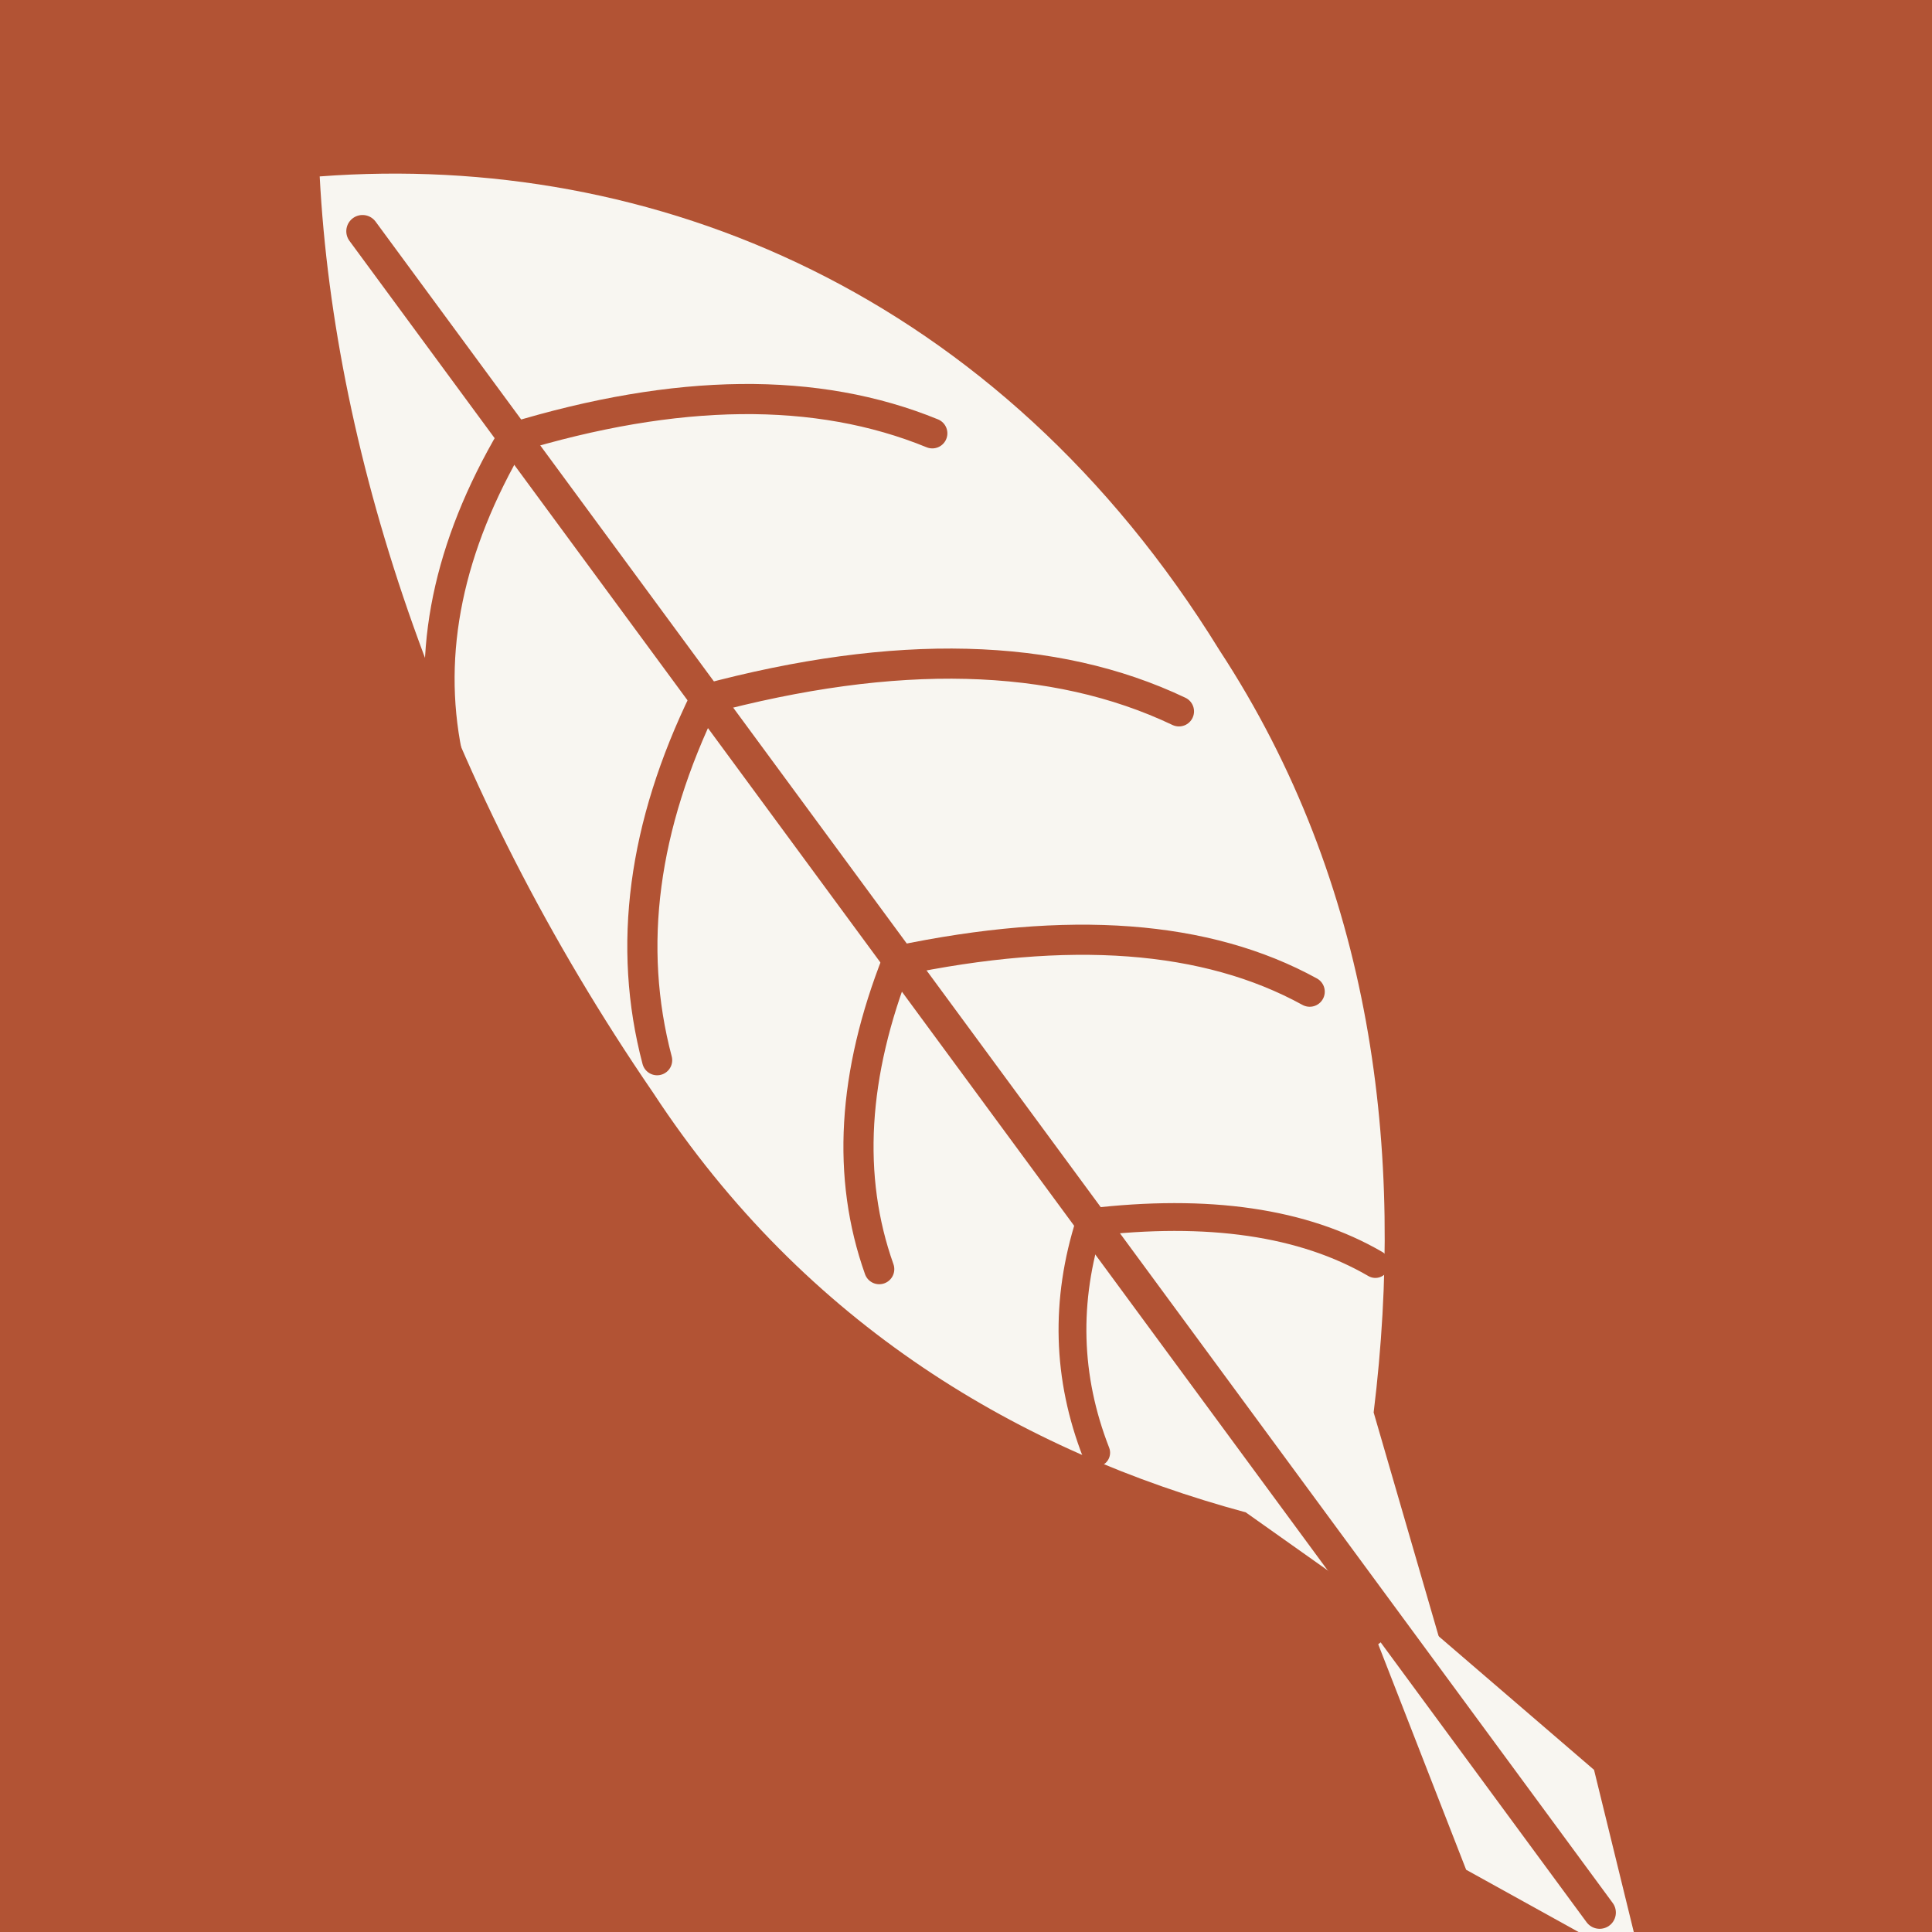
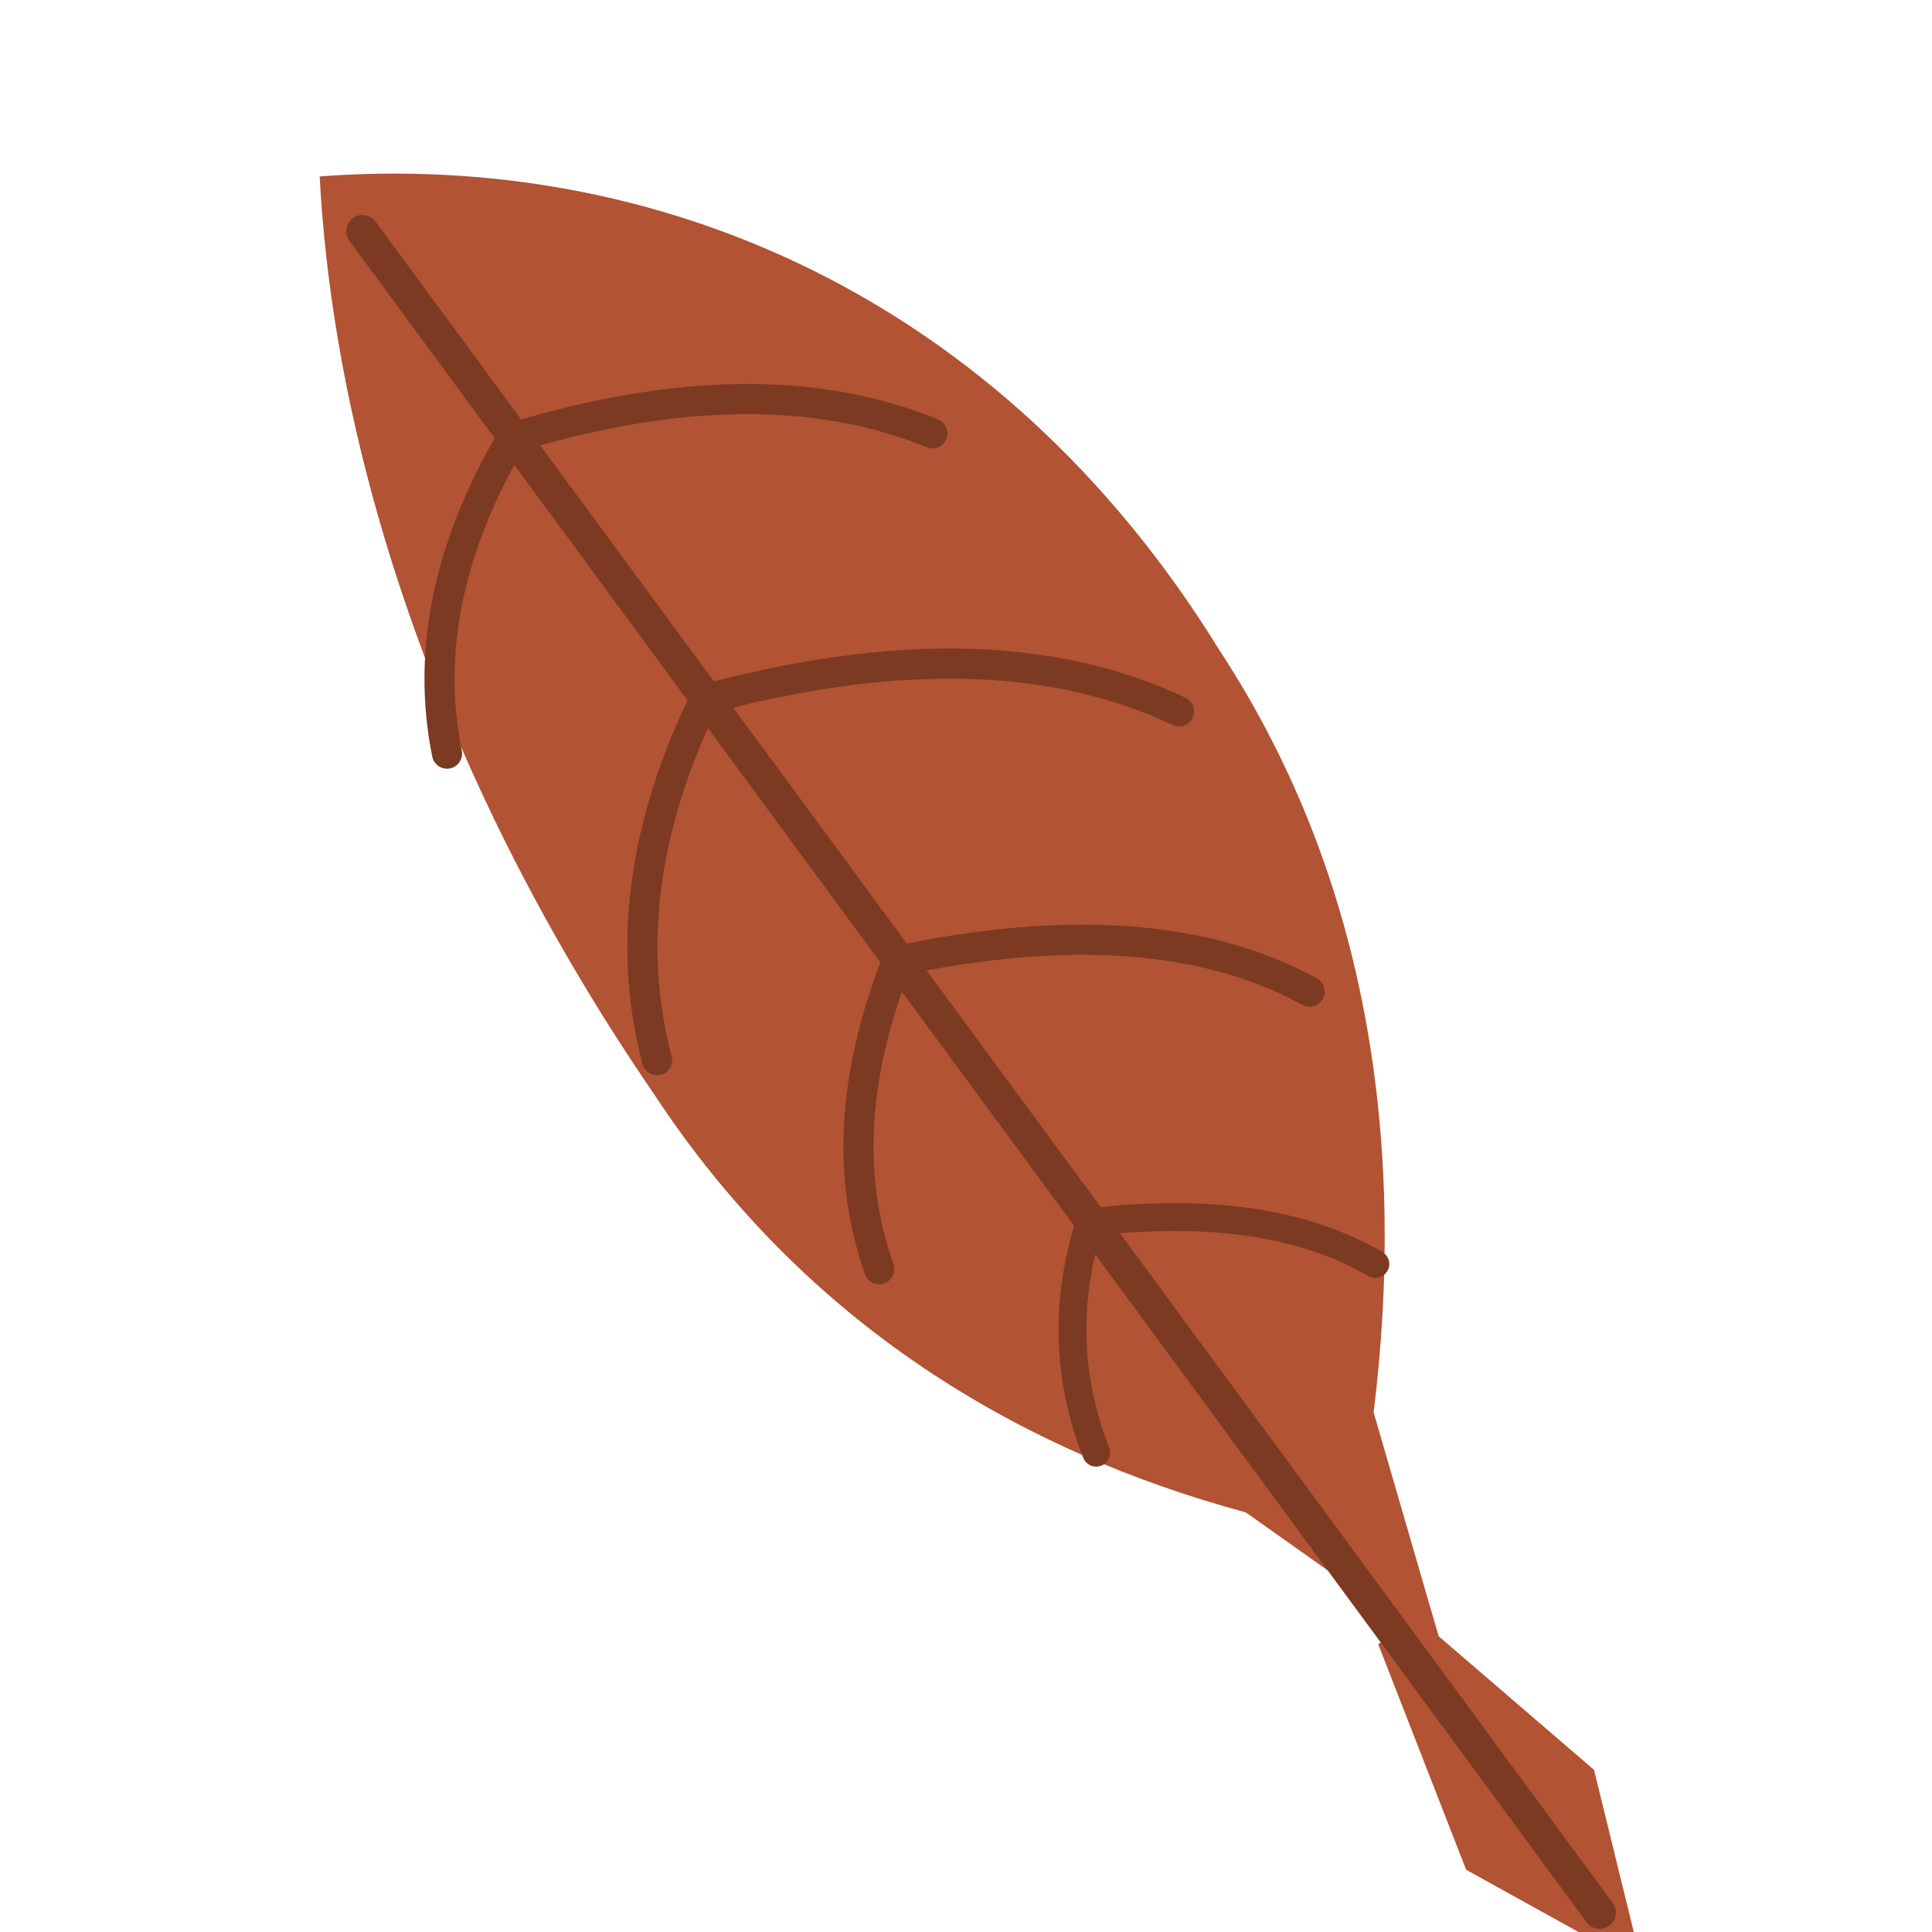
<svg xmlns="http://www.w3.org/2000/svg" viewBox="0 0 100 100" role="img" aria-label="Marco Ignazio de Santis">
-   <rect width="100" height="100" fill="#b25334" />
-   <g transform="translate(50 50) scale(1.2) translate(-50 -50) rotate(-38 50 50) translate(29 2)" fill="#f8f6f1">
+   <g transform="translate(50 50) scale(1.2) translate(-50 -50) rotate(-38 50 50) translate(29 2)" fill="#b25334">
    <path d="M 20,4              C 32,12 40,26 38,44              C 37,56 31,66 23,74              L 19,84              L 16,74              C 10,66 6,56 7,44              C 8,28 13,14 20,4              Z" />
    <path d="M 19,82 L 21,92 L 17.4,100 L 14,92 L 17,82 Z" />
  </g>
-   <g transform="translate(50 50) scale(1.2) translate(-50 -50) rotate(-38 50 50) translate(29 2)" stroke="#b25334" stroke-linecap="round" fill="none">
+   <g transform="translate(50 50) scale(1.2) translate(-50 -50) rotate(-38 50 50) translate(29 2)" stroke="#7c3a22" stroke-linecap="round" fill="none">
    <line x1="20" y1="7" x2="17.4" y2="97" stroke-width="1.4" />
    <path d="M 19.6,18 Q 12,21 9,27" stroke-width="1.3" />
    <path d="M 19.6,18 Q 30,22 34,29" stroke-width="1.3" />
    <path d="M 19.2,32 Q 11,36 8,43" stroke-width="1.3" />
    <path d="M 19.2,32 Q 31,37 35,45" stroke-width="1.3" />
    <path d="M 18.8,46 Q 12,50 10,56" stroke-width="1.3" />
    <path d="M 18.8,46 Q 29,51 32,58" stroke-width="1.3" />
    <path d="M 18.4,60 Q 14,63 12.5,68" stroke-width="1.2" />
    <path d="M 18.4,60 Q 25,64 27,69" stroke-width="1.2" />
  </g>
</svg>
